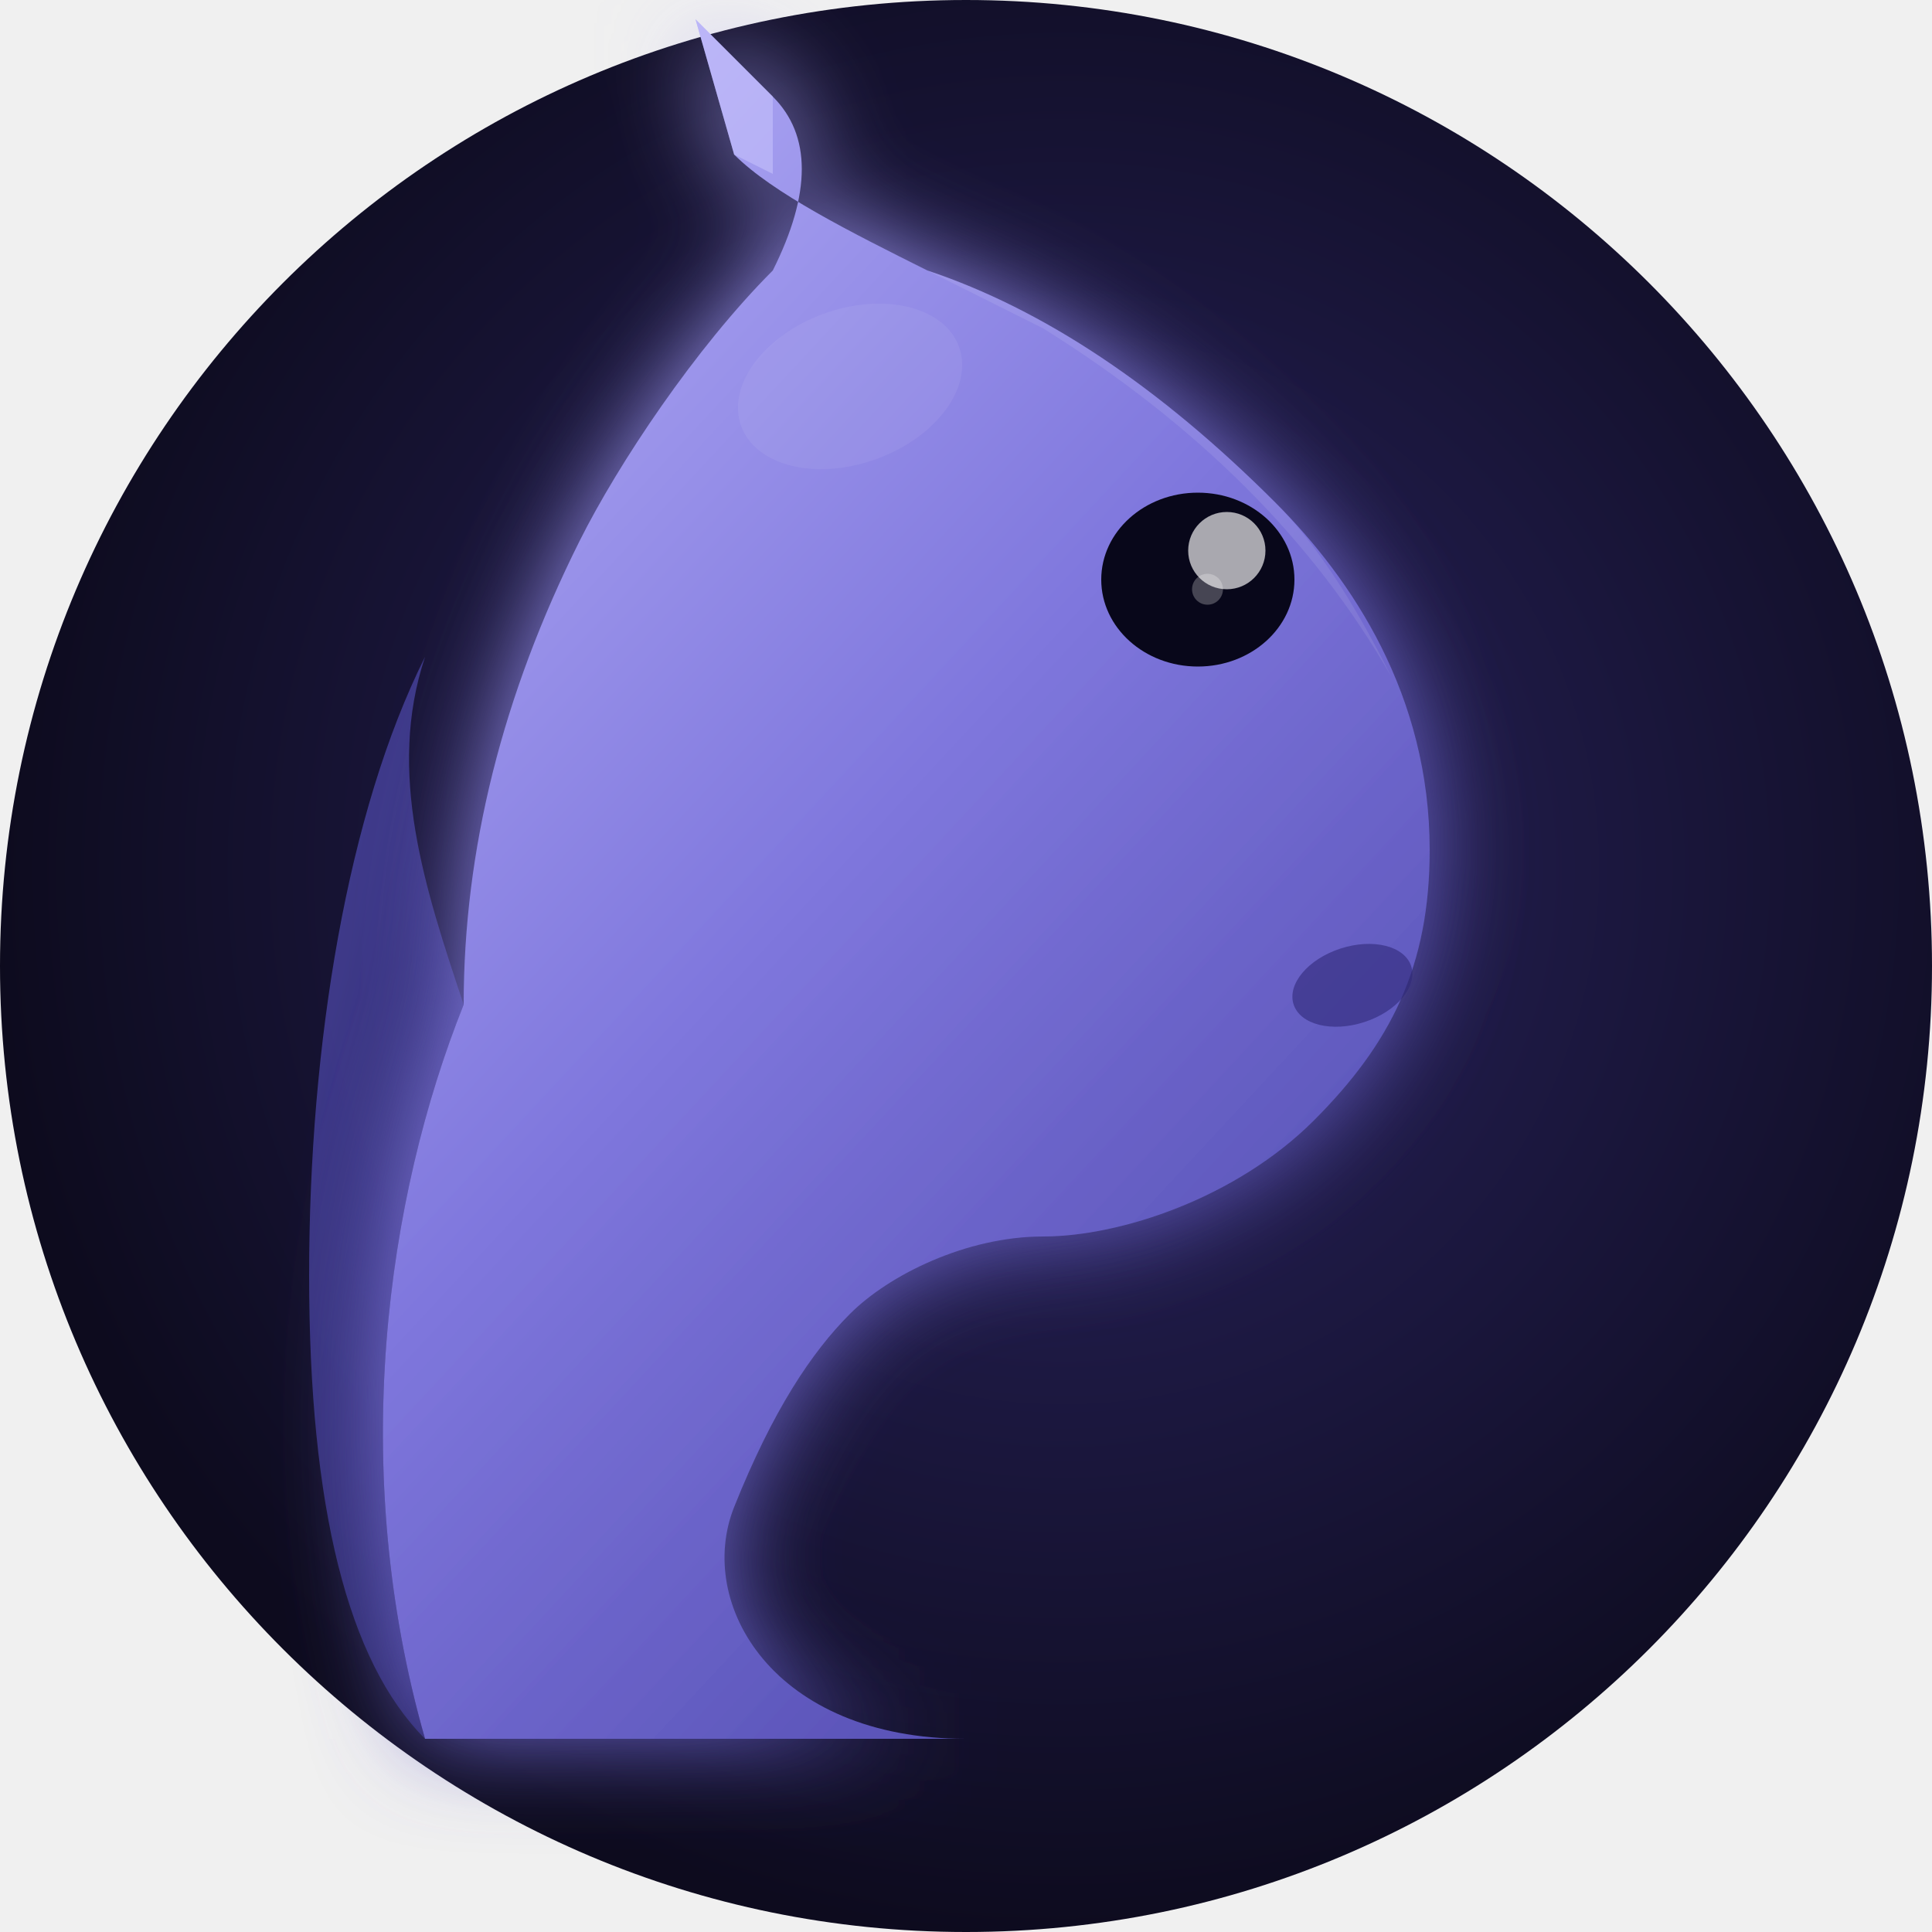
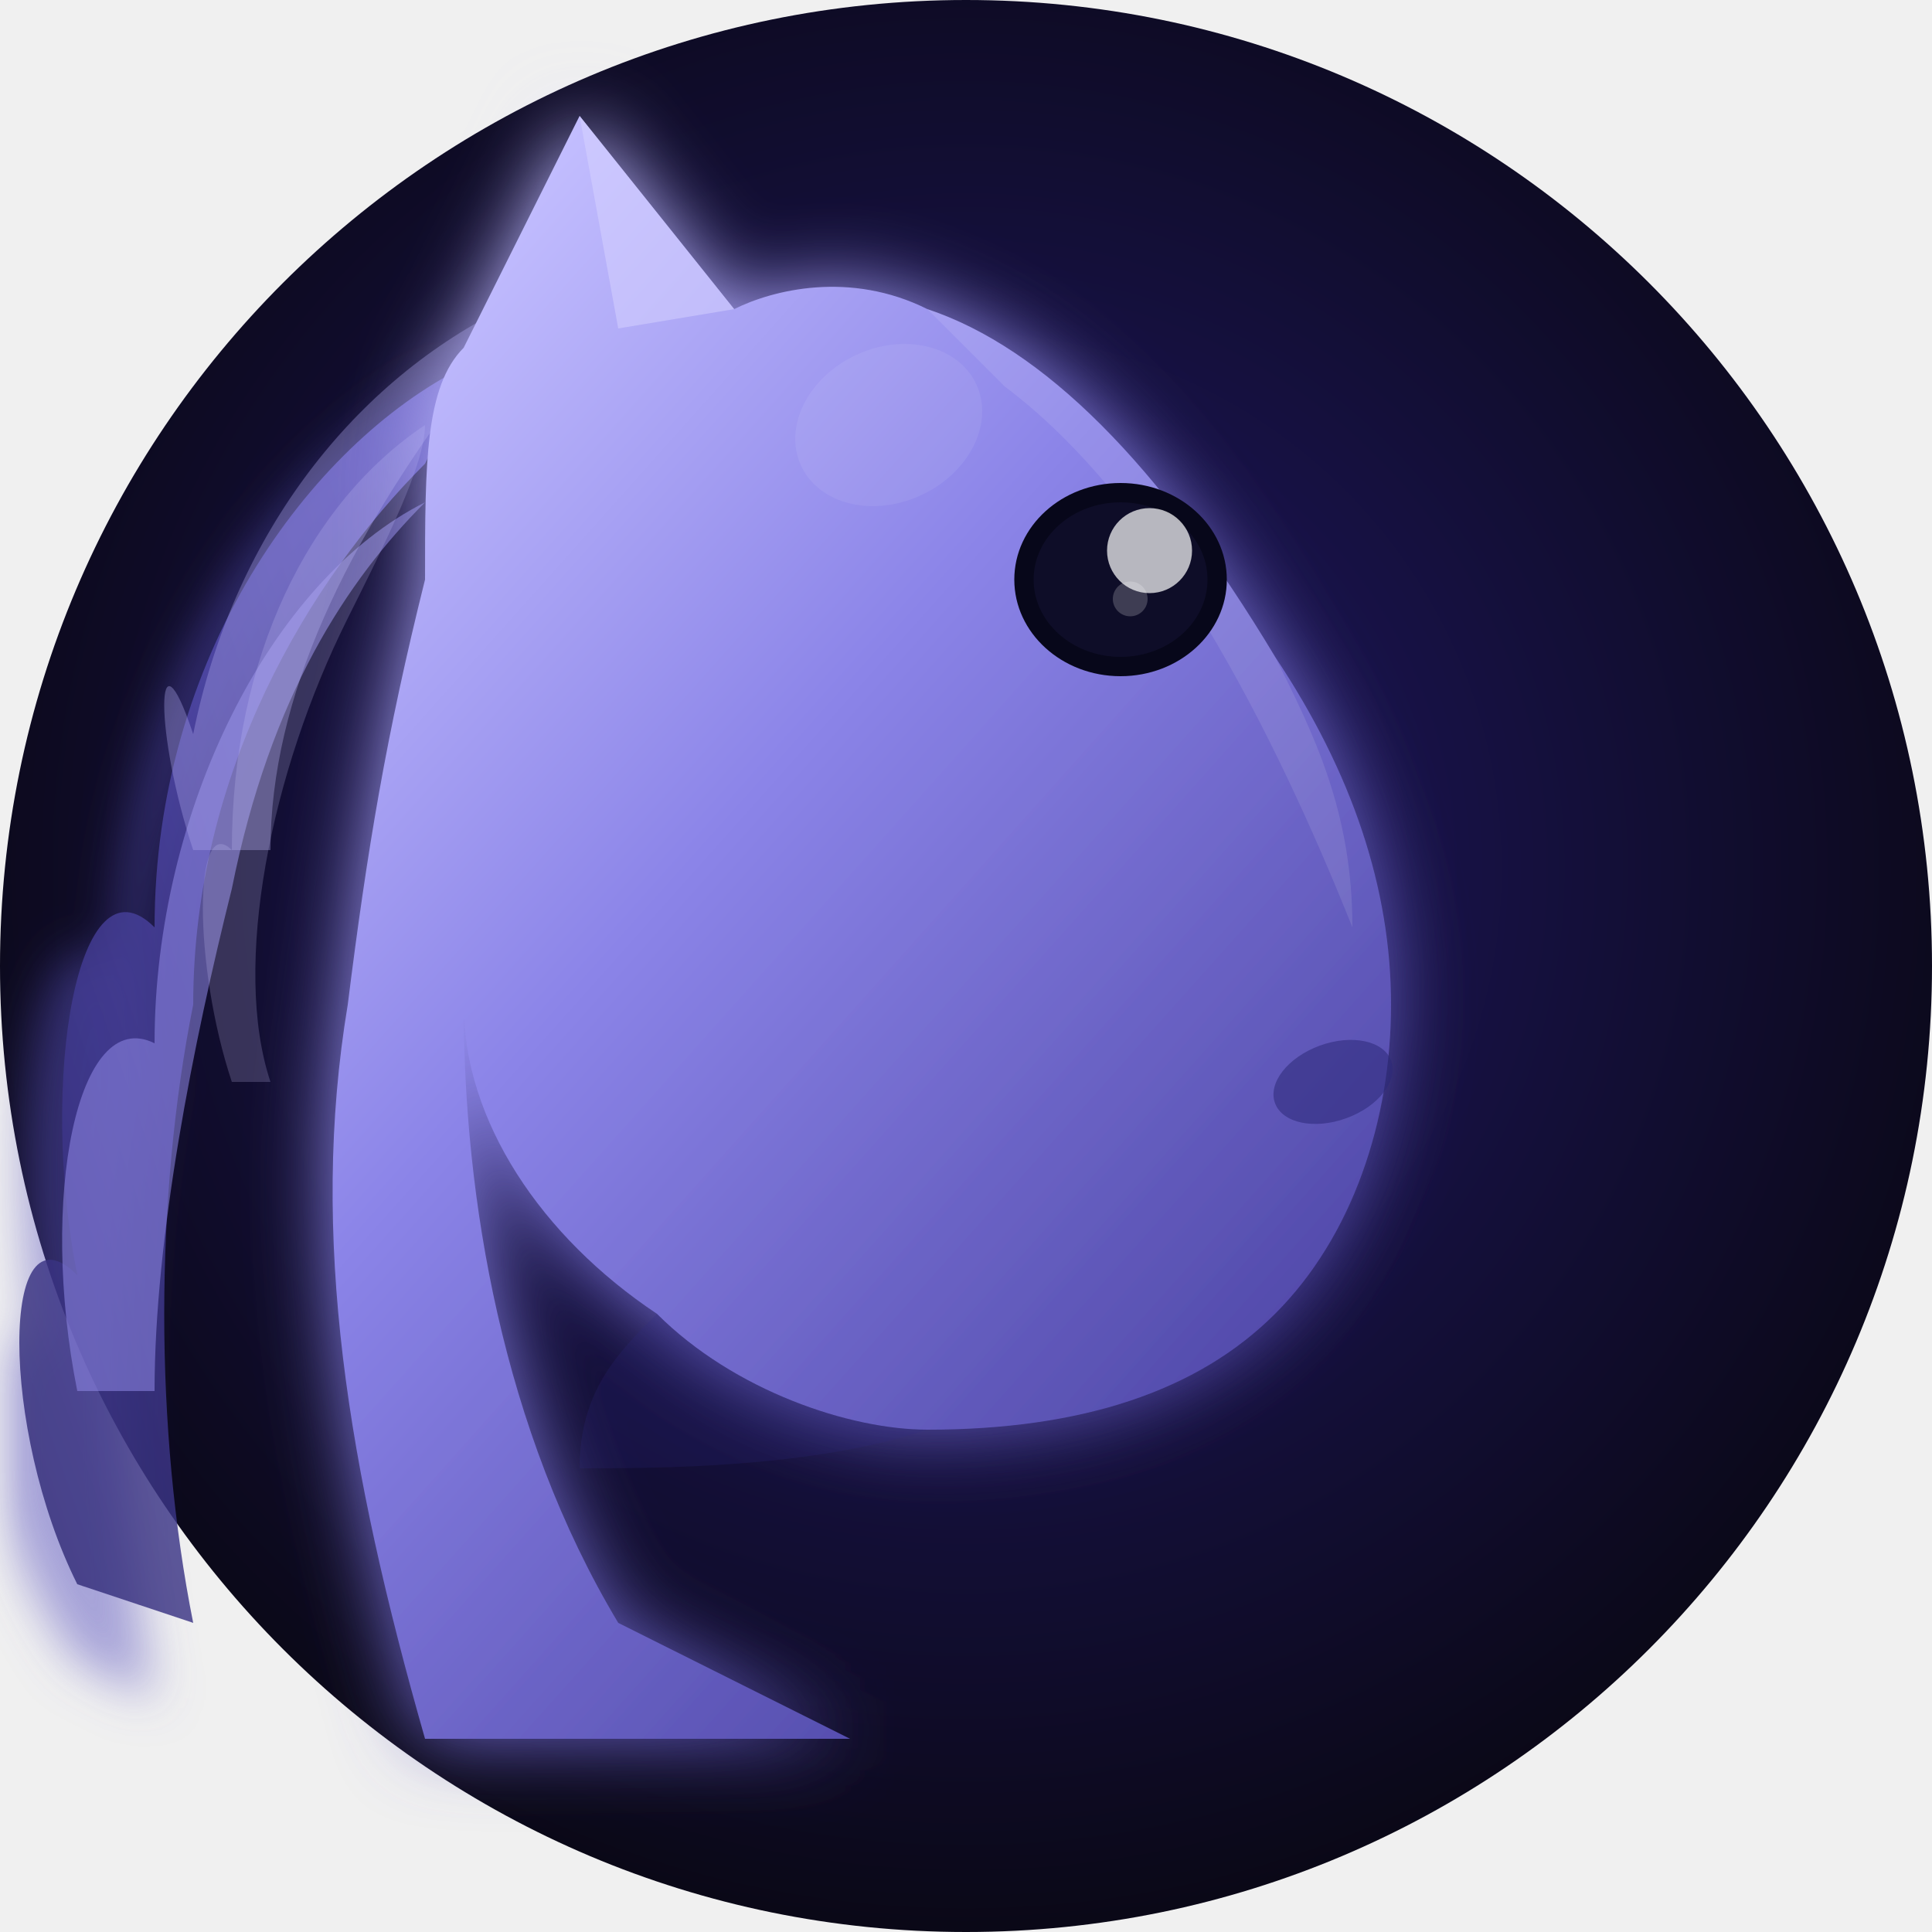
<svg xmlns="http://www.w3.org/2000/svg" viewBox="0 0 100 100" fill="none">
  <defs>
-     <radialGradient id="bg" cx="55%" cy="45%" r="55%">
-       <stop offset="0%" stop-color="#2a2460" />
-       <stop offset="100%" stop-color="#0d0b1e" />
+     <radialGradient id="bg" cx="50%" cy="45%" r="55%">
+       <stop offset="0%" stop-color="#21196a" />
+       <stop offset="100%" stop-color="#0a0816" />
    </radialGradient>
-     <linearGradient id="body" x1="20%" y1="0%" x2="85%" y2="100%">
-       <stop offset="0%" stop-color="#b0aaf5" />
-       <stop offset="45%" stop-color="#7F77DD" />
-       <stop offset="100%" stop-color="#4a44a8" />
+     <linearGradient id="body" x1="15%" y1="5%" x2="80%" y2="95%">
+       <stop offset="0%" stop-color="#c4bfff" />
+       <stop offset="40%" stop-color="#8b84e8" />
+       <stop offset="100%" stop-color="#4840a0" />
    </linearGradient>
-     <linearGradient id="mane" x1="0%" y1="0%" x2="60%" y2="100%">
-       <stop offset="0%" stop-color="#5a54c0" />
-       <stop offset="100%" stop-color="#322e80" />
+     <linearGradient id="mane1" x1="100%" y1="0%" x2="0%" y2="100%">
+       <stop offset="0%" stop-color="#6b62d8" />
+       <stop offset="100%" stop-color="#2e2870" />
    </linearGradient>
-     <filter id="glow" x="-20%" y="-20%" width="140%" height="140%">
-       <feGaussianBlur stdDeviation="2.5" result="blur" />
+     <linearGradient id="mane2" x1="100%" y1="0%" x2="0%" y2="100%">
+       <stop offset="0%" stop-color="#8880e0" stop-opacity="0.8" />
+       <stop offset="100%" stop-color="#3832888" stop-opacity="0.4" />
+     </linearGradient>
+     <filter id="glow" x="-25%" y="-25%" width="150%" height="150%">
+       <feGaussianBlur stdDeviation="2" result="blur" />
      <feMerge>
        <feMergeNode in="blur" />
        <feMergeNode in="SourceGraphic" />
      </feMerge>
    </filter>
+     <filter id="mblur" x="-20%" y="-10%" width="140%" height="120%">
+       <feGaussianBlur stdDeviation="1.2" />
+     </filter>
  </defs>
  <circle cx="50" cy="50" r="50" fill="url(#bg)" />
-   <path fill="url(#mane)" opacity="0.7" d="     M 22 90     C 18 76 20 62 24 52     C 22 46 20 40 22 34     C 18 42 16 54 16 66     C 16 78 18 86 22 90 Z   " />
-   <path fill="url(#body)" filter="url(#glow)" d="     M 22 90     C 18 76 20 62 24 52     C 24 44 26 36 30 28     C 32 24 36 18 40 14     C 42 10 42 7 40 5     L 36 1     L 38 8     C 40 10 44 12 48 14     C 54 16 60 20 66 26     C 70 30 74 36 74 44     C 74 50 72 54 68 58     C 64 62 58 64 54 64     C 50 64 46 66 44 68     C 42 70 40 73 38 78     C 36 83 40 90 50 90     L 22 90 Z   " />
-   <path fill="#d0ccff" opacity="0.45" d="M 40 5 L 36 1 L 38 8 L 40 9 Z" />
-   <ellipse cx="62" cy="30" rx="5" ry="4.5" fill="#08071a" />
-   <circle cx="63.5" cy="28.5" r="2" fill="white" opacity="0.65" />
-   <circle cx="62.5" cy="30.5" r="0.8" fill="white" opacity="0.25" />
-   <ellipse cx="70" cy="51" rx="3.2" ry="2" transform="rotate(-18 70 51)" fill="#2e2878" opacity="0.6" />
-   <path fill="white" opacity="0.09" d="     M 48 14 C 54 16 60 20 66 26 C 68 28 70 31 72 35     C 68 28 62 22 54 17 C 50 15 48 14 48 14 Z   " />
-   <ellipse cx="44" cy="20" rx="6" ry="4" fill="white" opacity="0.06" transform="rotate(-20 44 20)" />
+   <path filter="url(#mblur)" fill="#5a52c0" opacity="0.5" d="     M 24 19     C 14 24 6 36 6 50     C 2 46 0 58 2 70     C -2 66 -2 78 4 86     L 8 88     C 6 78 6 66 8 56     C 6 44 12 32 20 24 Z   " />
+   <path fill="url(#mane1)" opacity="0.82" d="     M 24 19     C 16 23 8 34 8 48     C 4 44 2 56 4 66     C 0 62 0 74 4 82     L 10 84     C 8 74 8 62 10 52     C 10 40 16 30 22 24     C 23 22 24 20 24 19 Z   " />
+   <path fill="#9088e8" opacity="0.55" d="     M 22 26     C 14 30 8 42 8 54     C 4 52 2 62 4 72     L 8 72     C 8 64 10 54 12 46     C 14 36 18 30 22 26 Z   " />
+   <path fill="#b0aaee" opacity="0.35" d="     M 26 16     C 18 20 12 28 10 38     C 8 32 8 38 10 44     L 14 44     C 14 36 18 28 24 20 Z   " />
+   <path fill="#d0ccff" opacity="0.2" d="     M 22 22 C 16 26 12 34 12 44 C 10 42 10 50 12 56 L 14 56 C 12 50 14 40 18 32 C 20 28 22 24 22 22 Z   " />
+   <path fill="url(#body)" filter="url(#glow)" d="     M 22 90     C 18 76 16 64 18 52     C 19 44 20 38 22 30     C 22 24 22 20 24 18     L 30 6     L 38 16     C 40 15 44 14 48 16     C 54 18 60 24 66 34     C 70 40 72 46 72 52     C 72 58 70 64 66 68     C 62 72 56 74 48 74     C 44 74 38 72 34 68     C 28 64 24 58 24 52     C 24 62 26 74 32 84     L 44 90     L 22 90 Z   " />
+   <path fill="#d8d4ff" opacity="0.5" d="M 30 6 L 38 16 L 32 17 Z" />
+   <path fill="white" opacity="0.1" d="     M 48 16 C 54 18 60 24 66 34 C 68 38 70 42 70 48     C 66 38 60 26 52 20 C 50 18 48 16 48 16 Z   " />
+   <ellipse cx="46" cy="22" rx="5" ry="4" fill="white" opacity="0.07" transform="rotate(-25 46 22)" />
+   <ellipse cx="58" cy="30" rx="5.5" ry="5" fill="#07071a" />
+   <ellipse cx="58" cy="30" rx="4.5" ry="4" fill="#0e0d28" />
+   <circle cx="59.5" cy="28.5" r="2.2" fill="white" opacity="0.7" />
+   <circle cx="58.5" cy="31" r="0.9" fill="white" opacity="0.2" />
+   <ellipse cx="69" cy="56" rx="3.2" ry="2" transform="rotate(-20 69 56)" fill="#2c2878" opacity="0.55" />
+   <path fill="#2e2880" opacity="0.2" d="     M 48 74 C 44 74 38 72 34 68 C 32 70 30 72 30 76 C 34 76 42 76 48 74 Z   " />
</svg>
